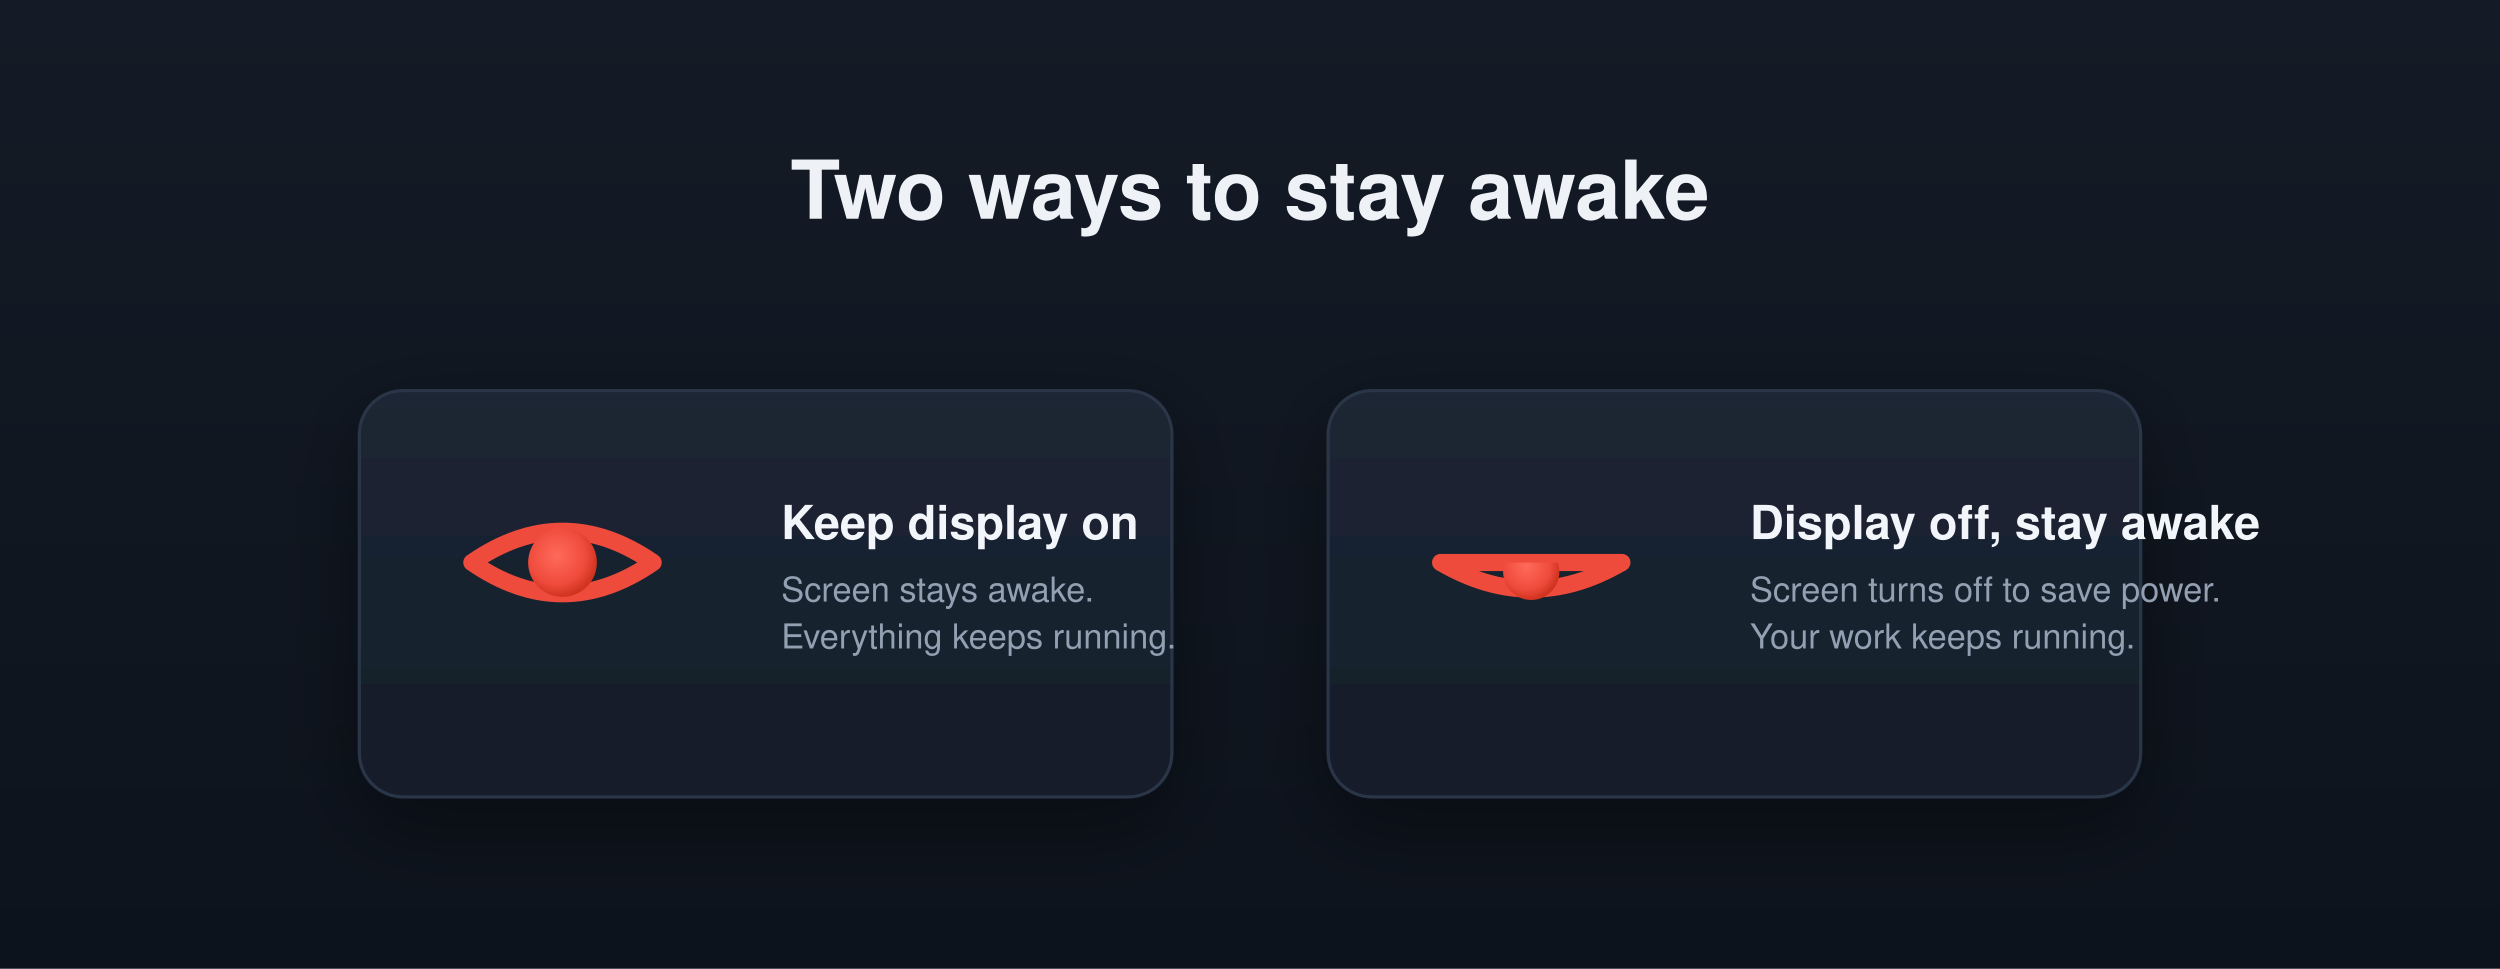
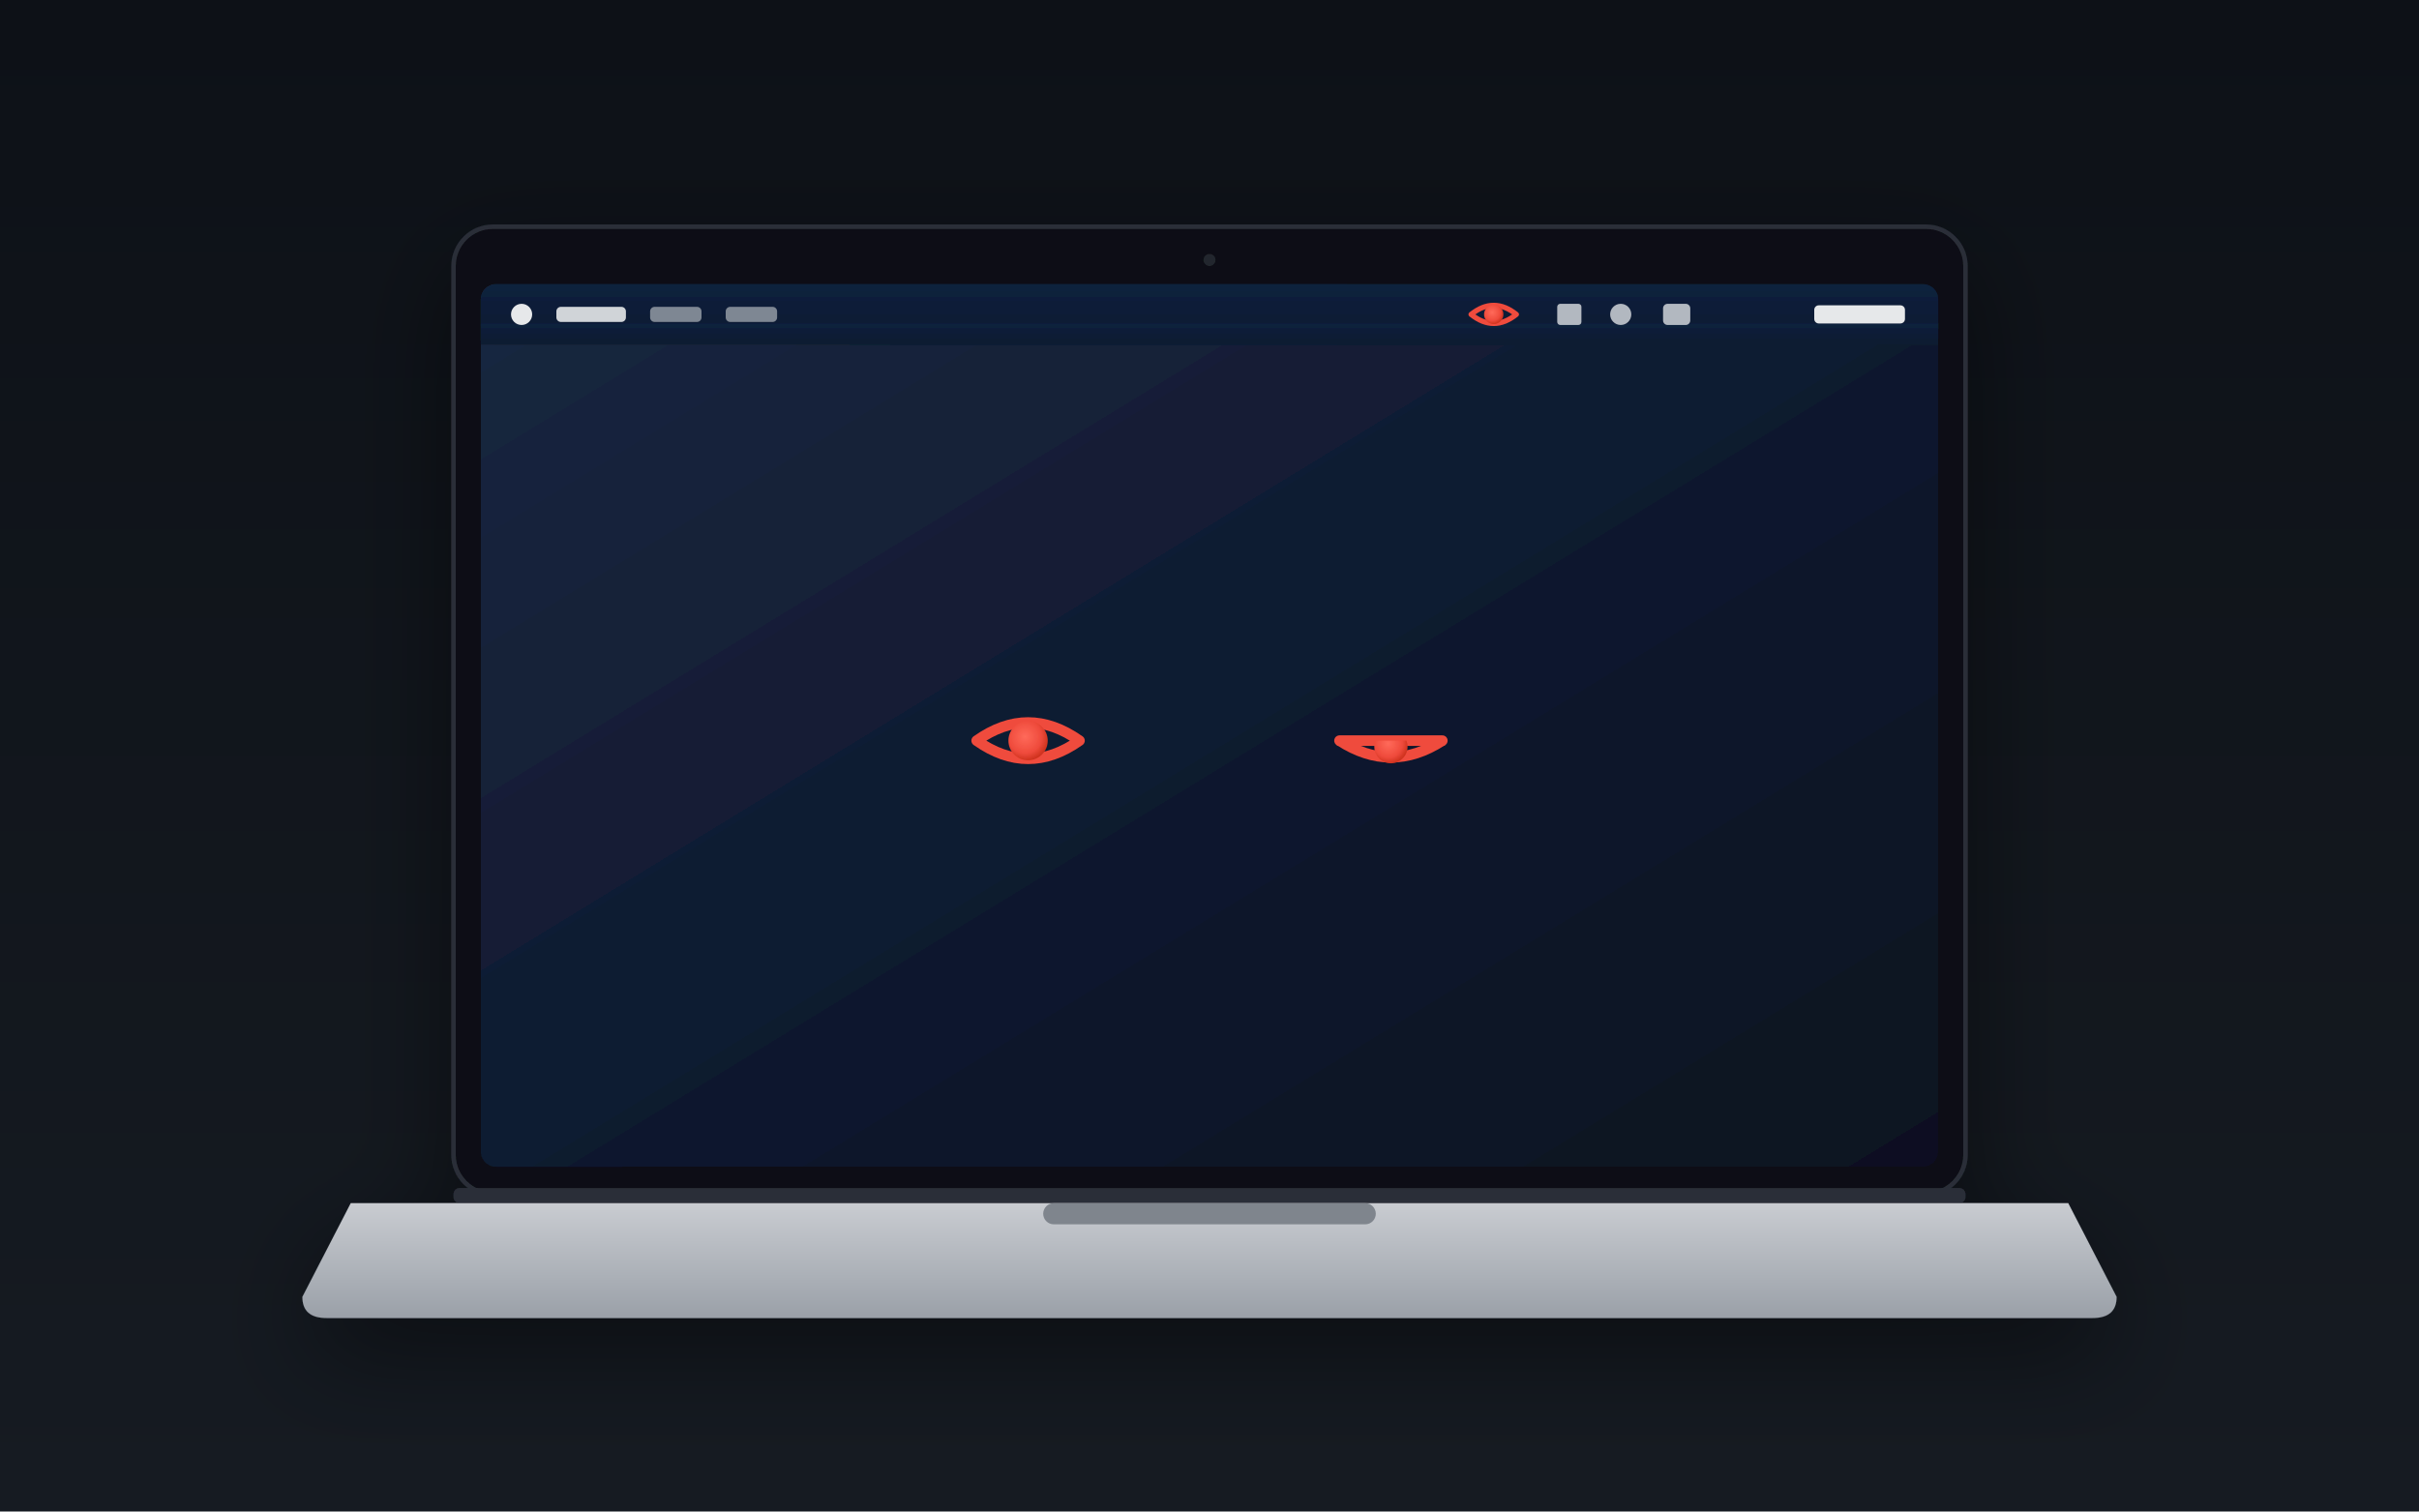
- <svg xmlns="http://www.w3.org/2000/svg" width="1600" height="620" viewBox="0 0 1600 620">
+ <svg xmlns="http://www.w3.org/2000/svg" width="1600" height="1000" viewBox="0 0 1600 1000">
  <defs>
    <linearGradient id="page" x1="0" y1="0" x2="0" y2="1">
-       <stop offset="0" stop-color="#141b26" />
-       <stop offset="1" stop-color="#0d131c" />
+       <stop offset="0" stop-color="#0d1117" />
+       <stop offset="1" stop-color="#161b22" />
    </linearGradient>
-     <linearGradient id="card" x1="0" y1="0" x2="0" y2="1">
-       <stop offset="0" stop-color="#1c2634" />
-       <stop offset="1" stop-color="#151d29" />
+     <linearGradient id="wall" x1="0" y1="0" x2="1" y2="1">
+       <stop offset="0" stop-color="#1a2740" />
+       <stop offset="0.5" stop-color="#0f1a30" />
+       <stop offset="1" stop-color="#0a1120" />
+     </linearGradient>
+     <linearGradient id="bar" x1="0" y1="0" x2="0" y2="1">
+       <stop offset="0" stop-color="#11213d" />
+       <stop offset="1" stop-color="#0d1a30" />
+     </linearGradient>
+     <linearGradient id="alu" x1="0" y1="0" x2="0" y2="1">
+       <stop offset="0" stop-color="#c9ccd1" />
+       <stop offset="1" stop-color="#9aa0a8" />
    </linearGradient>
    <radialGradient id="iris" cx="0.42" cy="0.4" r="0.6">
      <stop offset="0" stop-color="#ff6a5a" />
      <stop offset="0.7" stop-color="#ef4b3c" />
      <stop offset="1" stop-color="#d0331f" />
    </radialGradient>
-     <filter id="sh" x="-30%" y="-30%" width="160%" height="160%">
-       <feDropShadow dx="0" dy="16" stdDeviation="26" flood-color="#000" flood-opacity="0.4" />
+     <filter id="sh" x="-20%" y="-20%" width="140%" height="140%">
+       <feDropShadow dx="0" dy="24" stdDeviation="34" flood-color="#000" flood-opacity="0.45" />
    </filter>
+     <clipPath id="halfLid">
+       <rect x="-34" y="0" width="68" height="22" />
+     </clipPath>
  </defs>
-   <rect width="1600" height="620" fill="url(#page)" />
-   <text x="800" y="140" font-family="-apple-system,Helvetica,Arial" font-size="52" font-weight="800" fill="#eef2f7" text-anchor="middle">Two ways to stay awake</text>
+   <rect width="1600" height="1000" fill="url(#page)" />
  <g filter="url(#sh)">
-     <rect x="230" y="250" width="520" height="260" rx="28" fill="url(#card)" stroke="#2a3646" stroke-width="2" />
+     <rect x="300" y="150" width="1000" height="640" rx="26" fill="#0b0d12" stroke="#2b2f38" stroke-width="3" />
+     <circle cx="800" cy="172" r="4" fill="#22262e" />
+     <rect x="318" y="188" width="964" height="584" rx="10" fill="url(#wall)" />
+     <rect x="318" y="188" width="964" height="40" rx="10" fill="url(#bar)" />
+     <rect x="318" y="214" width="964" height="14" fill="url(#bar)" />
+     <circle cx="345" cy="208" r="7" fill="#e6e8ea" />
+     <rect x="368" y="203" width="46" height="10" rx="3" fill="#e6e8ea" opacity="0.9" />
+     <rect x="430" y="203" width="34" height="10" rx="3" fill="#aeb3ba" opacity="0.7" />
+     <rect x="480" y="203" width="34" height="10" rx="3" fill="#aeb3ba" opacity="0.7" />
+     <g fill="#cfd3d8" opacity="0.85">
+       <rect x="1030" y="201" width="16" height="14" rx="2" />
+       <circle cx="1072" cy="208" r="7" />
+       <rect x="1100" y="201" width="18" height="14" rx="3" />
+     </g>
+     <rect x="1200" y="202" width="60" height="12" rx="3" fill="#e6e8ea" />
+     <g transform="translate(988,208)">
+       <path d="M-15 0 Q0 -12 15 0 Q0 12 -15 0 Z" fill="none" stroke="#ef4b3c" stroke-width="3.4" stroke-linejoin="round" />
+       <circle cx="0" cy="0" r="6.4" fill="url(#iris)" />
+     </g>
+     <g transform="translate(800,490)">
+       <g transform="translate(-120,0)">
+         <path d="M-34 0 Q0 -24 34 0 Q0 24 -34 0 Z" fill="none" stroke="#ef4b3c" stroke-width="7" stroke-linejoin="round" />
+         <circle cx="0" cy="0" r="13" fill="url(#iris)" />
+       </g>
+       <g transform="translate(120,0)">
+         <line x1="-34" y1="0" x2="34" y2="0" stroke="#ef4b3c" stroke-width="7" stroke-linecap="round" />
+         <path d="M-34 0 Q0 22 34 0" fill="none" stroke="#ef4b3c" stroke-width="7" stroke-linejoin="round" />
+         <circle cx="0" cy="4" r="11" fill="url(#iris)" clip-path="url(#halfLid)" />
+       </g>
+     </g>
+     <rect x="300" y="786" width="1000" height="10" rx="4" fill="#2b2f38" />
+     <path d="M232 796 L1368 796 L1400 858 Q1400 872 1384 872 L216 872 Q200 872 200 858 Z" fill="url(#alu)" />
+     <rect x="690" y="796" width="220" height="14" rx="7" fill="#7f858d" />
  </g>
-   <g transform="translate(360,360)">
-     <path d="M-58 0 Q0 -40 58 0 Q0 40 -58 0 Z" fill="none" stroke="#ef4b3c" stroke-width="11" stroke-linejoin="round" />
-     <circle cx="0" cy="0" r="22" fill="url(#iris)" />
-   </g>
-   <text x="500" y="345" font-family="-apple-system,Helvetica,Arial" font-size="30" font-weight="700" fill="#f2f5f9">Keep display on</text>
-   <text x="500" y="385" font-family="-apple-system,Helvetica,Arial" font-size="22" font-weight="500" fill="#93a0b2">Screen stays awake.</text>
-   <text x="500" y="415" font-family="-apple-system,Helvetica,Arial" font-size="22" font-weight="500" fill="#93a0b2">Everything keeps running.</text>
-   <g filter="url(#sh)">
-     <rect x="850" y="250" width="520" height="260" rx="28" fill="url(#card)" stroke="#2a3646" stroke-width="2" />
-   </g>
-   <g transform="translate(980,360)">
-     <line x1="-58" y1="0" x2="58" y2="0" stroke="#ef4b3c" stroke-width="11" stroke-linecap="round" />
-     <path d="M-58 0 Q0 34 58 0" fill="none" stroke="#ef4b3c" stroke-width="11" stroke-linejoin="round" />
-     <clipPath id="lidclip">
-       <rect x="-58" y="0" width="116" height="36" />
-     </clipPath>
-     <circle cx="0" cy="6" r="18" fill="url(#iris)" clip-path="url(#lidclip)" />
-   </g>
-   <text x="1120" y="345" font-family="-apple-system,Helvetica,Arial" font-size="30" font-weight="700" fill="#f2f5f9">Display off, stay awake</text>
-   <text x="1120" y="385" font-family="-apple-system,Helvetica,Arial" font-size="22" font-weight="500" fill="#93a0b2">Screen turns off to save power.</text>
-   <text x="1120" y="415" font-family="-apple-system,Helvetica,Arial" font-size="22" font-weight="500" fill="#93a0b2">Your work keeps running.</text>
</svg>
